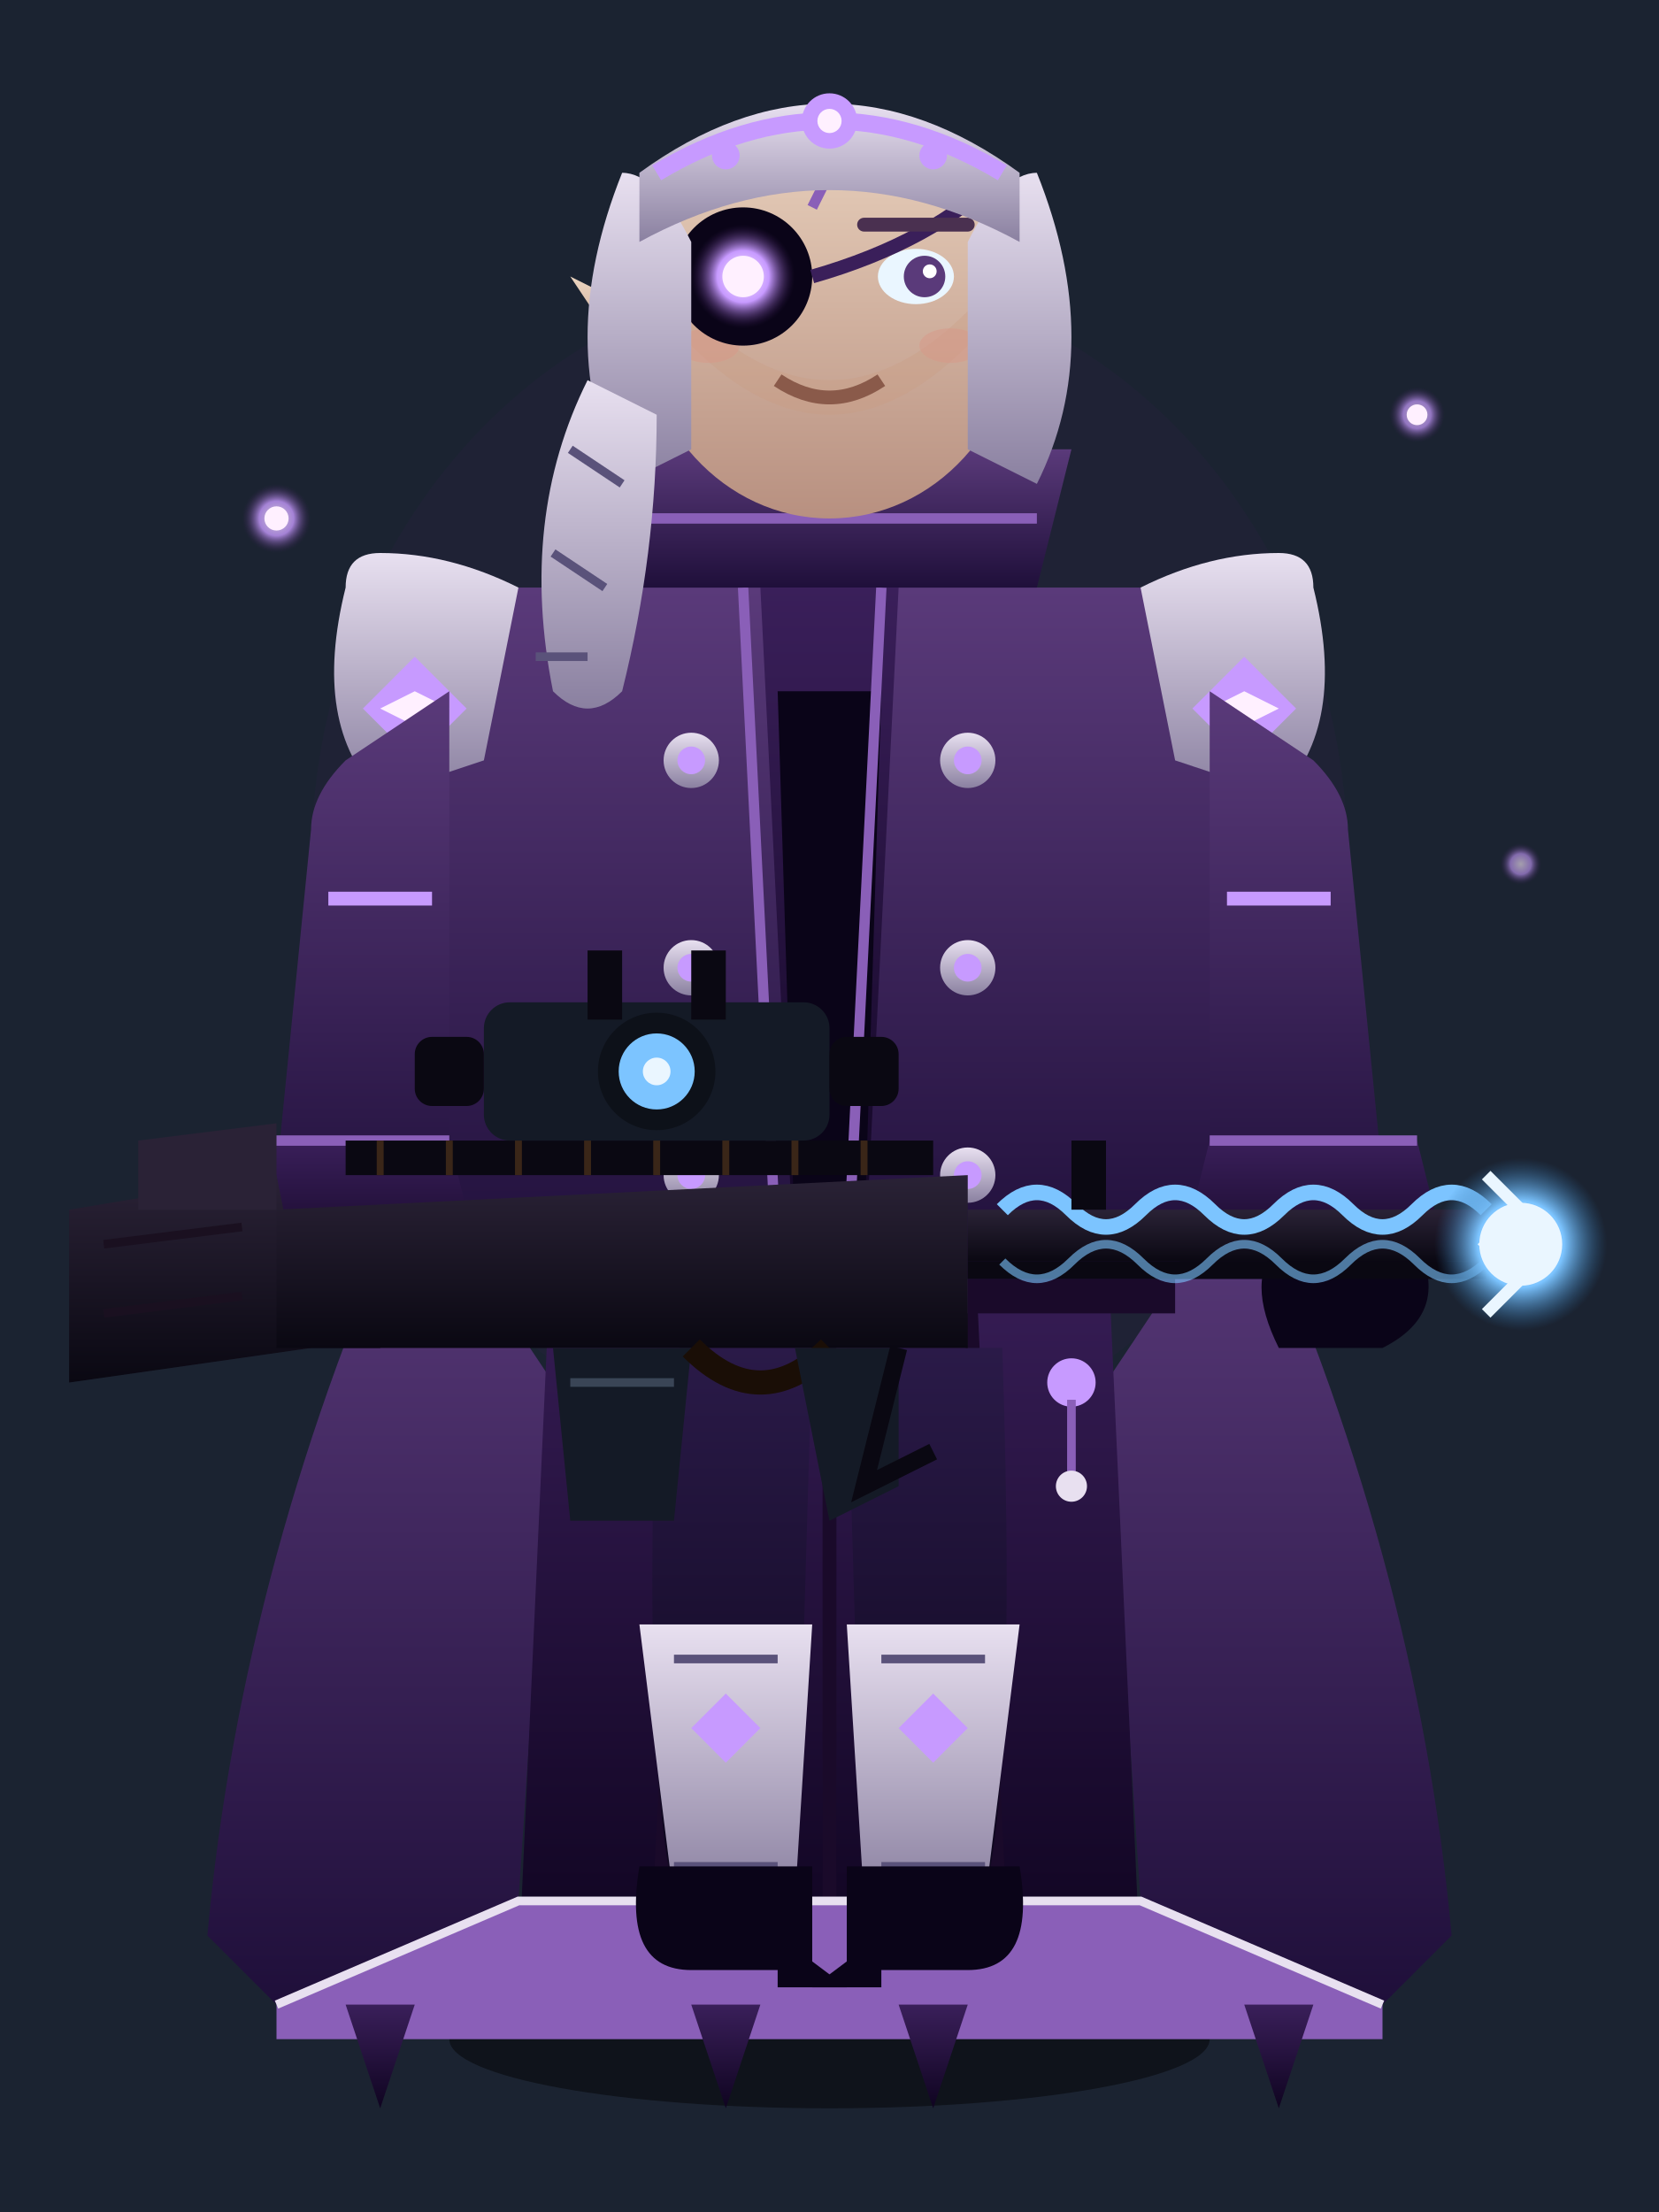
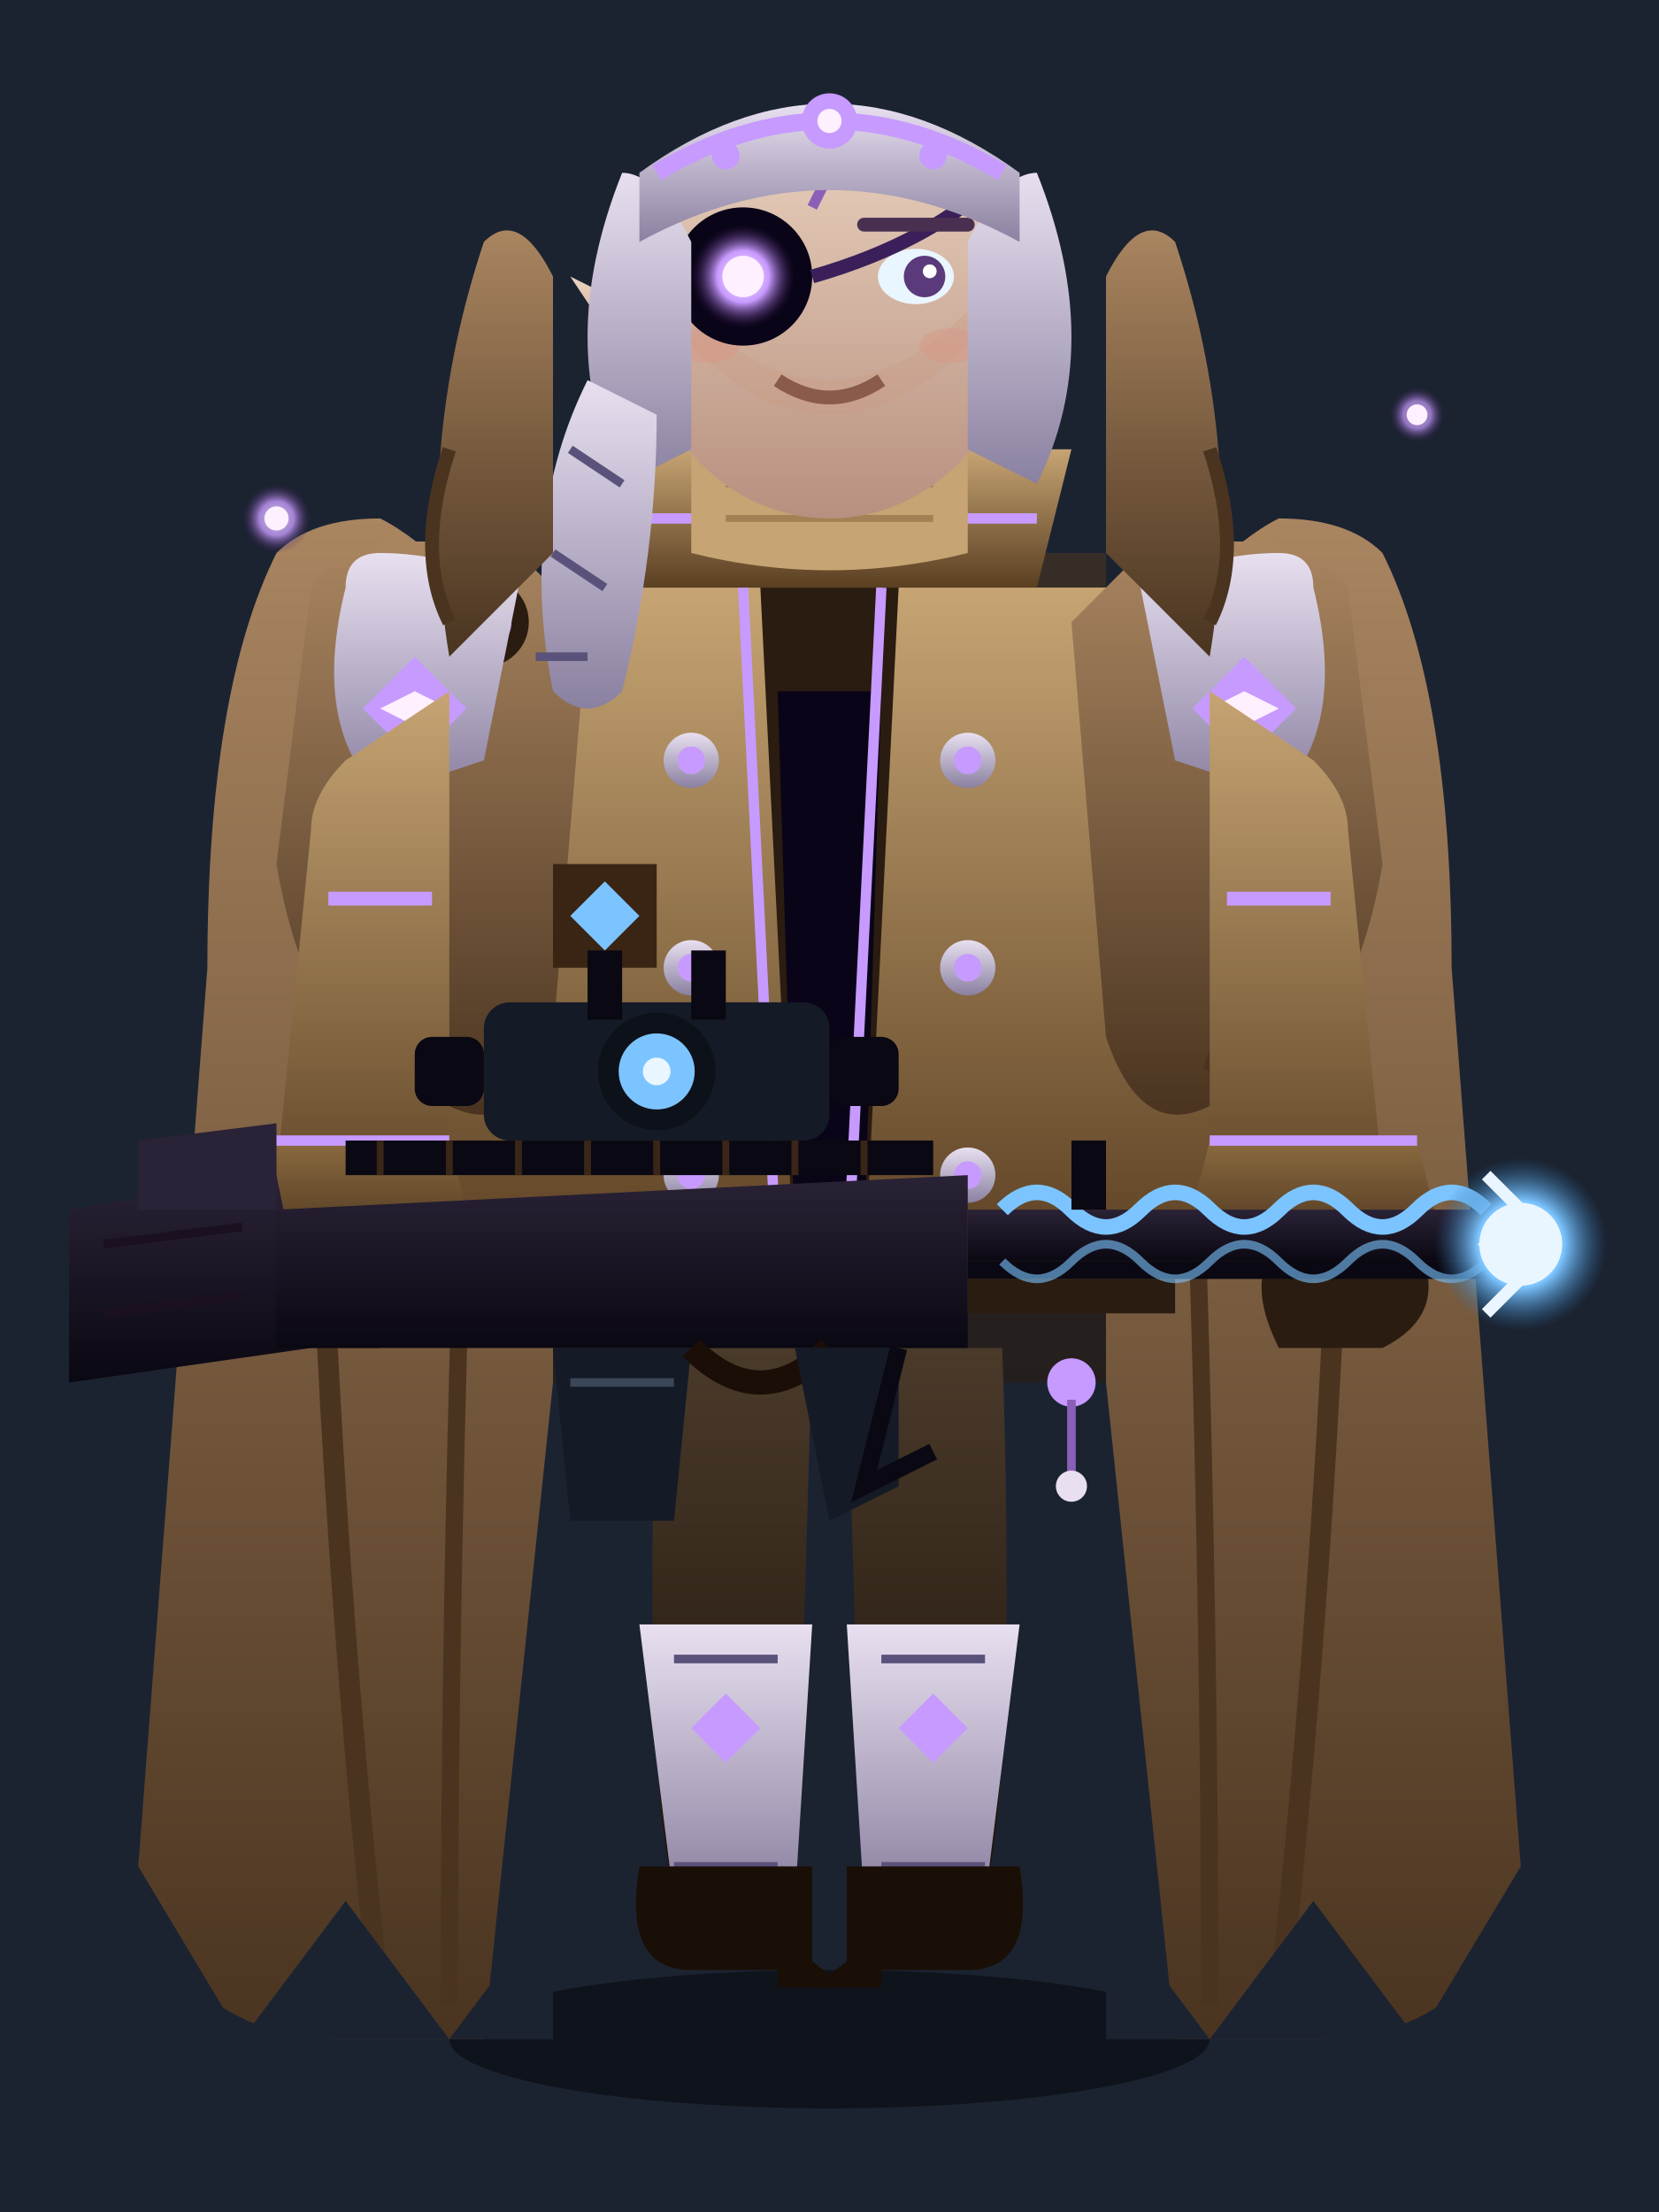
<svg xmlns="http://www.w3.org/2000/svg" viewBox="0 0 96 128">
  <defs>
-     <linearGradient id="m-coat" x1="0" x2="0" y1="0" y2="1">
-       <stop offset="0" stop-color="#5a3a7a" />
-       <stop offset="1" stop-color="#1f0f3a" />
+     <linearGradient id="m-cloak" x1="0" x2="0" y1="0" y2="1">
+       <stop offset="0" stop-color="#a98560" />
+       <stop offset="1" stop-color="#4a3420" />
    </linearGradient>
-     <linearGradient id="m-coat-inner" x1="0" x2="0" y1="0" y2="1">
-       <stop offset="0" stop-color="#3a1f5a" />
-       <stop offset="1" stop-color="#0f0420" />
+     <linearGradient id="m-cloak-inner" x1="0" x2="0" y1="0" y2="1">
+       <stop offset="0" stop-color="#4a3420" />
+       <stop offset="1" stop-color="#2a1c10" />
+     </linearGradient>
+     <linearGradient id="m-robe" x1="0" x2="0" y1="0" y2="1">
+       <stop offset="0" stop-color="#c6a473" />
+       <stop offset="1" stop-color="#5a3f22" />
+     </linearGradient>
+     <linearGradient id="m-robe-dark" x1="0" x2="0" y1="0" y2="1">
+       <stop offset="0" stop-color="#8a6a40" />
+       <stop offset="1" stop-color="#3a2614" />
    </linearGradient>
    <linearGradient id="m-silver" x1="0" x2="0" y1="0" y2="1">
      <stop offset="0" stop-color="#e8e0f0" />
      <stop offset="1" stop-color="#8a80a0" />
    </linearGradient>
    <linearGradient id="m-tights" x1="0" x2="0" y1="0" y2="1">
-       <stop offset="0" stop-color="#2a1a48" />
-       <stop offset="1" stop-color="#0a0418" />
+       <stop offset="0" stop-color="#4a3a2a" />
+       <stop offset="1" stop-color="#1a1008" />
    </linearGradient>
    <linearGradient id="m-skin" x1="0" x2="0" y1="0" y2="1">
      <stop offset="0" stop-color="#ebd4c0" />
      <stop offset="1" stop-color="#b89080" />
    </linearGradient>
    <linearGradient id="m-gun" x1="0" x2="0" y1="0" y2="1">
      <stop offset="0" stop-color="#2a2236" />
      <stop offset="1" stop-color="#0a0812" />
    </linearGradient>
    <radialGradient id="m-rune" cx=".5" cy=".5" r=".5">
      <stop offset="0" stop-color="#eaf6ff" />
      <stop offset=".5" stop-color="#7cc4ff" />
      <stop offset="1" stop-color="#2a6aa0" stop-opacity="0" />
    </radialGradient>
    <radialGradient id="m-fae" cx=".5" cy=".5" r=".5">
      <stop offset="0" stop-color="#fff0ff" />
      <stop offset=".5" stop-color="#c79aff" />
      <stop offset="1" stop-color="#3a1a55" stop-opacity="0" />
    </radialGradient>
  </defs>
  <rect width="96" height="128" fill="#1b2331" />
  <ellipse cx="48" cy="118" rx="22" ry="4" fill="#000" opacity=".45" />
-   <ellipse cx="48" cy="50" rx="30" ry="34" fill="#3a1a55" opacity=".12" />
-   <path d="M24 68 Q14 90 12 112 L16 116 L30 110 L32 80 Z" fill="url(#m-coat)" />
-   <path d="M72 68 Q82 90 84 112 L80 116 L66 110 L64 80 Z" fill="url(#m-coat)" />
-   <path d="M32 70 L64 70 L66 114 L30 114 Z" fill="url(#m-coat-inner)" />
-   <path d="M40 72 L38 114" stroke="#1a0a2a" stroke-width="0.8" />
-   <path d="M48 72 L48 114" stroke="#1a0a2a" stroke-width="0.8" />
-   <path d="M56 72 L58 114" stroke="#1a0a2a" stroke-width="0.8" />
-   <path d="M16 116 L30 110 L66 110 L80 116 L80 118 L16 118 Z" fill="#8a5fb8" />
-   <path d="M16 116 L30 110 L66 110 L80 116" fill="none" stroke="#e8e0f0" stroke-width="0.5" />
-   <path d="M20 116 L22 122 L24 116 Z" fill="url(#m-coat-inner)" />
-   <path d="M40 116 L42 122 L44 116 Z" fill="url(#m-coat-inner)" />
-   <path d="M52 116 L54 122 L56 116 Z" fill="url(#m-coat-inner)" />
-   <path d="M72 116 L74 122 L76 116 Z" fill="url(#m-coat-inner)" />
+   <path d="M16 32 Q12 40 12 56 L8 108 Q10 118 20 118 L28 118 L32 80 L32 40 Q26 32 22 30 Q18 30 16 32 Z" fill="url(#m-cloak)" />
+   <path d="M80 32 Q84 40 84 56 L88 108 Q86 118 76 118 L68 118 L64 80 L64 40 Q70 32 74 30 Q78 30 80 32 Z" fill="url(#m-cloak)" />
+   <path d="M32 32 L64 32 L64 80 L32 80 Z" fill="url(#m-cloak-inner)" opacity=".6" />
+   <path d="M18 40 Q18 80 22 116" fill="none" stroke="#4a3420" stroke-width="1.2" />
+   <path d="M28 40 Q26 80 26 116" fill="none" stroke="#4a3420" stroke-width="1" />
+   <path d="M78 40 Q78 80 74 116" fill="none" stroke="#4a3420" stroke-width="1.2" />
+   <path d="M68 40 Q70 80 70 116" fill="none" stroke="#4a3420" stroke-width="1" />
+   <path d="M8 108 L14 118 L20 110 L26 118 L32 110 L32 118 L8 118 Z" fill="#1b2331" />
+   <path d="M64 110 L70 118 L76 110 L82 118 L88 108 L88 118 L64 118 Z" fill="#1b2331" />
  <path d="M38 78 Q37 108 40 112 L46 112 L47 78 Z" fill="url(#m-tights)" />
  <path d="M58 78 Q59 108 56 112 L50 112 L49 78 Z" fill="url(#m-tights)" />
  <path d="M37 94 L47 94 L46 110 L39 110 Z" fill="url(#m-silver)" />
  <path d="M59 94 L49 94 L50 110 L57 110 Z" fill="url(#m-silver)" />
  <path d="M42 98 L44 100 L42 102 L40 100 Z" fill="#c79aff" />
  <path d="M54 98 L52 100 L54 102 L56 100 Z" fill="#c79aff" />
  <path d="M39 96 L45 96 M39 108 L45 108" stroke="#5a527a" stroke-width="0.5" />
  <path d="M51 96 L57 96 M51 108 L57 108" stroke="#5a527a" stroke-width="0.5" />
-   <path d="M37 108 Q36 114 40 114 L47 114 L47 108 Z" fill="#0a0418" />
-   <path d="M59 108 Q60 114 56 114 L49 114 L49 108 Z" fill="#0a0418" />
-   <path d="M45 112 L49 115 L45 115 Z" fill="#0a0418" />
-   <path d="M51 112 L47 115 L51 115 Z" fill="#0a0418" />
-   <path d="M28 70 L68 70 L68 76 L28 76 Z" fill="#1a0a2a" />
-   <path d="M40 70 L56 70 L56 76 L40 76 Z" fill="#3a1f5a" />
+   <path d="M37 108 Q36 114 40 114 L47 114 L47 108 Z" fill="#1a0f06" />
+   <path d="M59 108 Q60 114 56 114 L49 114 L49 108 Z" fill="#1a0f06" />
+   <path d="M45 112 L49 115 L45 115 Z" fill="#1a0f06" />
+   <path d="M51 112 L47 115 L51 115 Z" fill="#1a0f06" />
+   <path d="M28 70 L68 70 L68 76 L28 76 Z" fill="#2a1c10" />
+   <path d="M40 70 L56 70 L56 76 L40 76 Z" fill="#5a3f22" />
  <path d="M44 71 L52 71 L52 75 L44 75 Z" fill="url(#m-silver)" />
  <path d="M48 72 L50 73 L48 74 L46 73 Z" fill="#c79aff" />
  <circle cx="34" cy="80" r="1.4" fill="#c79aff" />
  <path d="M34 81 L34 86" stroke="#8a5fb8" stroke-width="0.5" />
  <circle cx="34" cy="86" r="0.9" fill="#e8e0f0" />
  <circle cx="62" cy="80" r="1.4" fill="#c79aff" />
  <path d="M62 81 L62 86" stroke="#8a5fb8" stroke-width="0.5" />
  <circle cx="62" cy="86" r="0.9" fill="#e8e0f0" />
-   <path d="M24 38 Q24 34 28 34 L68 34 Q72 34 72 38 L72 70 Q72 74 68 74 L28 74 Q24 74 24 70 Z" fill="url(#m-coat)" />
-   <path d="M44 34 L52 34 L50 74 L46 74 Z" fill="url(#m-coat-inner)" />
+   <path d="M24 38 Q24 34 28 34 L68 34 Q72 34 72 38 L72 70 Q72 74 68 74 L28 74 Q24 74 24 70 Z" fill="url(#m-robe)" />
+   <path d="M44 34 L52 34 L50 74 L46 74 Z" fill="#2a1c10" />
  <path d="M45 40 L51 40 L50 72 L46 72 Z" fill="#0a0418" />
  <circle cx="40" cy="44" r="1.6" fill="url(#m-silver)" />
  <circle cx="40" cy="44" r="0.8" fill="#c79aff" />
  <circle cx="56" cy="44" r="1.6" fill="url(#m-silver)" />
  <circle cx="56" cy="44" r="0.8" fill="#c79aff" />
  <circle cx="40" cy="56" r="1.6" fill="url(#m-silver)" />
  <circle cx="40" cy="56" r="0.8" fill="#c79aff" />
  <circle cx="56" cy="56" r="1.6" fill="url(#m-silver)" />
  <circle cx="56" cy="56" r="0.8" fill="#c79aff" />
  <circle cx="40" cy="68" r="1.6" fill="url(#m-silver)" />
  <circle cx="40" cy="68" r="0.8" fill="#c79aff" />
  <circle cx="56" cy="68" r="1.6" fill="url(#m-silver)" />
  <circle cx="56" cy="68" r="0.8" fill="#c79aff" />
-   <path d="M43 34 L45 74 M51 34 L49 74" stroke="#8a5fb8" stroke-width="0.6" />
-   <path d="M36 34 L60 34 L62 26 L34 26 Z" fill="url(#m-coat)" />
-   <path d="M36 30 L60 30" stroke="#8a5fb8" stroke-width="0.6" />
+   <path d="M43 34 L45 74 M51 34 L49 74" stroke="#c79aff" stroke-width="0.6" />
+   <path d="M36 34 L60 34 L62 26 L34 26 Z" fill="url(#m-robe)" />
+   <path d="M36 30 L60 30" stroke="#c79aff" stroke-width="0.6" />
+   <path d="M18 34 Q20 30 30 32 L34 36 L32 60 Q30 66 26 64 Q18 62 16 50 Z" fill="url(#m-cloak)" />
+   <path d="M78 34 Q76 30 66 32 L62 36 L64 60 Q66 66 70 64 Q78 62 80 50 Z" fill="url(#m-cloak)" />
+   <path d="M22 36 Q22 50 26 62" fill="none" stroke="#4a3420" stroke-width="0.8" />
+   <path d="M74 36 Q74 50 70 62" fill="none" stroke="#4a3420" stroke-width="0.8" />
+   <circle cx="28" cy="36" r="2.6" fill="#2a1c10" />
+   <circle cx="28" cy="36" r="1.6" fill="#c79aff" />
+   <circle cx="28" cy="36" r="0.7" fill="#fff0ff" />
  <path d="M20 34 Q18 42 22 46 L28 44 L30 34 Q26 32 22 32 Q20 32 20 34 Z" fill="url(#m-silver)" />
  <path d="M76 34 Q78 42 74 46 L68 44 L66 34 Q70 32 74 32 Q76 32 76 34 Z" fill="url(#m-silver)" />
  <path d="M24 38 L27 41 L24 44 L21 41 Z" fill="#c79aff" />
  <path d="M24 40 L26 41 L24 42 L22 41 Z" fill="#fff0ff" />
  <path d="M72 38 L69 41 L72 44 L75 41 Z" fill="#c79aff" />
  <path d="M72 40 L70 41 L72 42 L74 41 Z" fill="#fff0ff" />
+   <path d="M32 50 L38 50 L38 56 L32 56 Z" fill="#3a2414" />
+   <path d="M35 51 L37 53 L35 55 L33 53 Z" fill="#7cc4ff" />
  <rect x="43" y="22" width="10" height="6" fill="#b89080" />
+   <path d="M40 26 Q48 30 56 26 L56 32 Q48 34 40 32 Z" fill="#c6a473" />
+   <path d="M42 28 L54 28 M42 30 L54 30" stroke="#8a6a40" stroke-width="0.4" opacity=".6" />
  <ellipse cx="48" cy="18" rx="11" ry="12" fill="url(#m-skin)" />
  <path d="M40 18 Q48 26 56 18 L56 20 Q48 28 40 20 Z" fill="#c89a80" opacity=".3" />
  <path d="M45 22 Q48 24 51 22" stroke="#8a5a4a" stroke-width="0.8" fill="none" />
  <ellipse cx="41" cy="20" rx="1.8" ry="1" fill="#d89888" opacity=".5" />
  <ellipse cx="55" cy="20" rx="1.8" ry="1" fill="#d89888" opacity=".5" />
  <ellipse cx="53" cy="16" rx="2.2" ry="1.6" fill="#eaf6ff" />
  <circle cx="53.5" cy="16" r="1.2" fill="#5a3a7a" />
  <circle cx="53.8" cy="15.7" r="0.4" fill="#fff" />
  <circle cx="43" cy="16" r="4" fill="#0a0418" />
  <circle cx="43" cy="16" r="3" fill="url(#m-fae)" />
  <circle cx="43" cy="16" r="1.2" fill="#fff0ff" />
  <path d="M39 12 L38 10 M47 12 L48 10" stroke="#8a5fb8" stroke-width="0.6" />
  <path d="M47 16 Q54 14 58 10" stroke="#3a1f5a" stroke-width="0.8" fill="none" />
  <path d="M50 13 L56 13" stroke="#4a3050" stroke-width="0.8" stroke-linecap="round" />
  <path d="M37 18 L33 16 L37 22 Z" fill="url(#m-skin)" />
  <path d="M36 10 Q32 20 36 28 L40 26 L40 14 Q38 10 36 10 Z" fill="url(#m-silver)" />
  <path d="M60 10 Q64 20 60 28 L56 26 L56 14 Q58 10 60 10 Z" fill="url(#m-silver)" />
  <path d="M37 10 Q48 2 59 10 L59 14 Q48 8 37 14 Z" fill="url(#m-silver)" />
  <path d="M34 22 Q30 30 32 40 Q34 42 36 40 Q38 32 38 24 Z" fill="url(#m-silver)" />
  <path d="M33 26 L36 28 M32 32 L35 34 M31 38 L34 38" stroke="#5a527a" stroke-width="0.5" />
  <path d="M38 10 Q48 4 58 10" fill="none" stroke="#c79aff" stroke-width="1" />
  <circle cx="48" cy="7" r="1.6" fill="#c79aff" />
  <circle cx="48" cy="7" r="0.7" fill="#fff0ff" />
  <circle cx="42" cy="9" r="0.8" fill="#c79aff" />
  <circle cx="54" cy="9" r="0.8" fill="#c79aff" />
-   <path d="M20 44 Q18 46 18 48 L16 68 Q18 72 22 72 L26 70 L26 40 Z" fill="url(#m-coat)" />
-   <path d="M76 44 Q78 46 78 48 L80 68 Q78 72 74 72 L70 70 L70 40 Z" fill="url(#m-coat)" />
-   <path d="M14 66 L26 66 L28 74 L12 74 Z" fill="url(#m-coat-inner)" />
-   <path d="M82 66 L70 66 L68 74 L84 74 Z" fill="url(#m-coat-inner)" />
-   <path d="M14 66 L26 66" stroke="#8a5fb8" stroke-width="0.6" />
-   <path d="M82 66 L70 66" stroke="#8a5fb8" stroke-width="0.6" />
+   <path d="M28 14 Q24 26 26 38 L32 32 L32 16 Q30 12 28 14 Z" fill="url(#m-cloak)" />
+   <path d="M68 14 Q72 26 70 38 L64 32 L64 16 Q66 12 68 14 Z" fill="url(#m-cloak)" />
+   <path d="M26 26 Q24 32 26 36" fill="none" stroke="#4a3420" stroke-width="0.8" />
+   <path d="M70 26 Q72 32 70 36" fill="none" stroke="#4a3420" stroke-width="0.8" />
+   <path d="M20 44 Q18 46 18 48 L16 68 Q18 72 22 72 L26 70 L26 40 Z" fill="url(#m-robe)" />
+   <path d="M76 44 Q78 46 78 48 L80 68 Q78 72 74 72 L70 70 L70 40 Z" fill="url(#m-robe)" />
+   <path d="M14 66 L26 66 L28 74 L12 74 Z" fill="url(#m-robe-dark)" />
+   <path d="M82 66 L70 66 L68 74 L84 74 Z" fill="url(#m-robe-dark)" />
+   <path d="M14 66 L26 66" stroke="#c79aff" stroke-width="0.6" />
+   <path d="M82 66 L70 66" stroke="#c79aff" stroke-width="0.6" />
  <path d="M19 52 L25 52" stroke="#c79aff" stroke-width="0.8" />
  <path d="M77 52 L71 52" stroke="#c79aff" stroke-width="0.8" />
-   <path d="M14 72 Q12 76 16 78 L22 78 Q24 74 22 72 Z" fill="#0a0418" />
-   <path d="M82 72 Q84 76 80 78 L74 78 Q72 74 74 72 Z" fill="#0a0418" />
+   <path d="M14 72 Q12 76 16 78 L22 78 Q24 74 22 72 Z" fill="#2a1c10" />
+   <path d="M82 72 Q84 76 80 78 L74 78 Q72 74 74 72 Z" fill="#2a1c10" />
  <path d="M4 70 L16 68 L18 78 L4 80 Z" fill="url(#m-gun)" />
  <path d="M6 72 L14 71 M6 76 L14 75" stroke="#1a1020" stroke-width="0.5" />
  <path d="M8 66 L16 65 L16 70 L8 70 Z" fill="#2a2236" />
  <path d="M16 70 L56 68 L56 78 L16 78 Z" fill="url(#m-gun)" />
  <rect x="20" y="66" width="34" height="2" fill="#0a0812" />
  <path d="M22 66 L22 68 M26 66 L26 68 M30 66 L30 68 M34 66 L34 68 M38 66 L38 68 M42 66 L42 68 M46 66 L46 68 M50 66 L50 68" stroke="#3a2618" stroke-width="0.4" />
  <rect x="28" y="58" width="20" height="8" rx="1.5" fill="#141a26" />
  <rect x="24" y="60" width="4" height="4" rx="1" fill="#0a0812" />
  <rect x="48" y="60" width="4" height="4" rx="1" fill="#0a0812" />
  <circle cx="38" cy="62" r="3.4" fill="#0d1119" />
  <circle cx="38" cy="62" r="2.2" fill="#7cc4ff" />
  <circle cx="38" cy="62" r="0.8" fill="#eaf6ff" />
  <rect x="34" y="55" width="2" height="4" fill="#0a0812" />
  <rect x="40" y="55" width="2" height="4" fill="#0a0812" />
  <path d="M32 78 L40 78 L39 88 L33 88 Z" fill="#141a26" />
  <path d="M33 80 L39 80" stroke="#3a4556" stroke-width="0.5" />
  <path d="M40 78 Q44 82 48 78" fill="none" stroke="#1a0e06" stroke-width="1.4" />
  <path d="M46 78 L52 78 L52 86 L48 88 Z" fill="#141a26" />
  <path d="M52 78 L50 86 L54 84" fill="none" stroke="#0a0812" stroke-width="1" />
  <rect x="56" y="70" width="30" height="3" fill="url(#m-gun)" />
  <rect x="56" y="73" width="30" height="1" fill="#0a0812" />
  <path d="M58 70 Q60 68 62 70 Q64 72 66 70 Q68 68 70 70 Q72 72 74 70 Q76 68 78 70 Q80 72 82 70 Q84 68 86 70" fill="none" stroke="#7cc4ff" stroke-width="0.9" />
  <path d="M58 73 Q60 75 62 73 Q64 71 66 73 Q68 75 70 73 Q72 71 74 73 Q76 75 78 73 Q80 71 82 73 Q84 75 86 73" fill="none" stroke="#7cc4ff" stroke-width="0.5" opacity=".6" />
  <rect x="62" y="66" width="2" height="4" fill="#0a0812" />
  <circle cx="88" cy="72" r="5" fill="url(#m-rune)" />
  <circle cx="88" cy="72" r="2.4" fill="#eaf6ff" />
  <path d="M86 68 L88 70 L86 72 L88 74 L86 76" fill="none" stroke="#eaf6ff" stroke-width="0.7" />
  <circle cx="16" cy="30" r="2" fill="url(#m-fae)" opacity=".8" />
  <circle cx="16" cy="30" r="0.7" fill="#fff0ff" />
  <circle cx="82" cy="24" r="1.6" fill="url(#m-fae)" opacity=".7" />
  <circle cx="82" cy="24" r="0.6" fill="#fff0ff" />
-   <circle cx="88" cy="50" r="1.2" fill="url(#m-fae)" opacity=".6" />
</svg>
